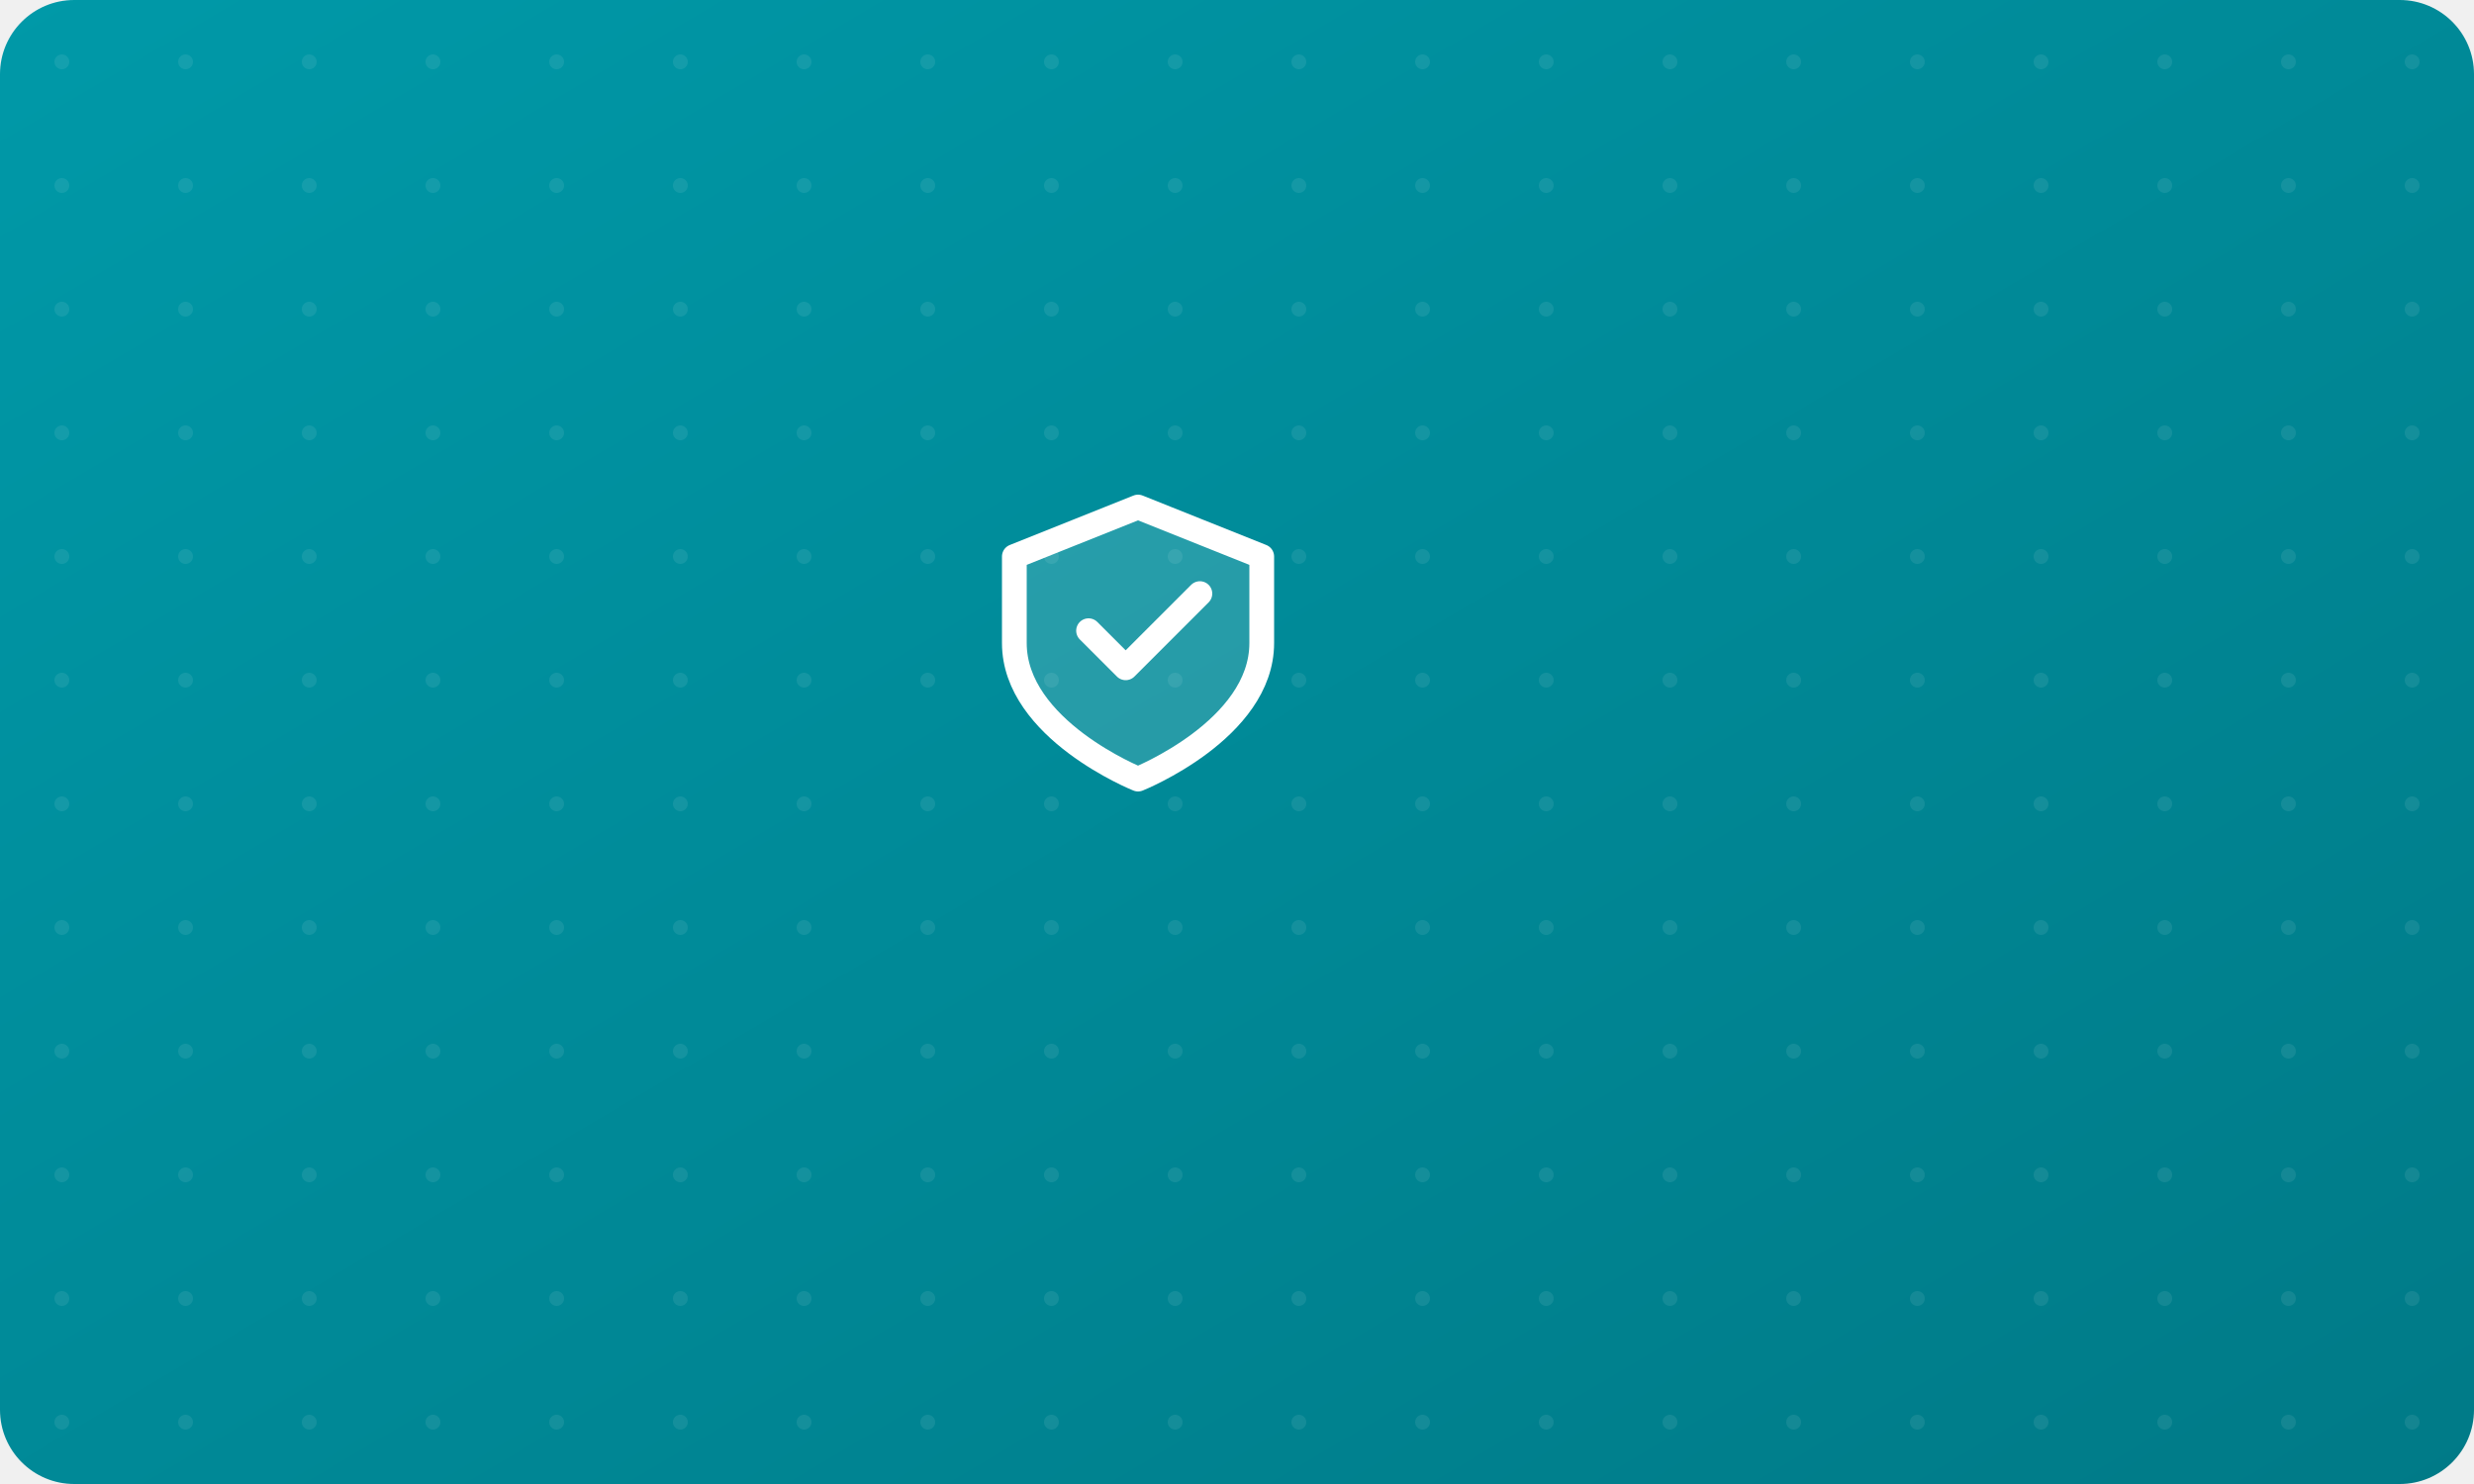
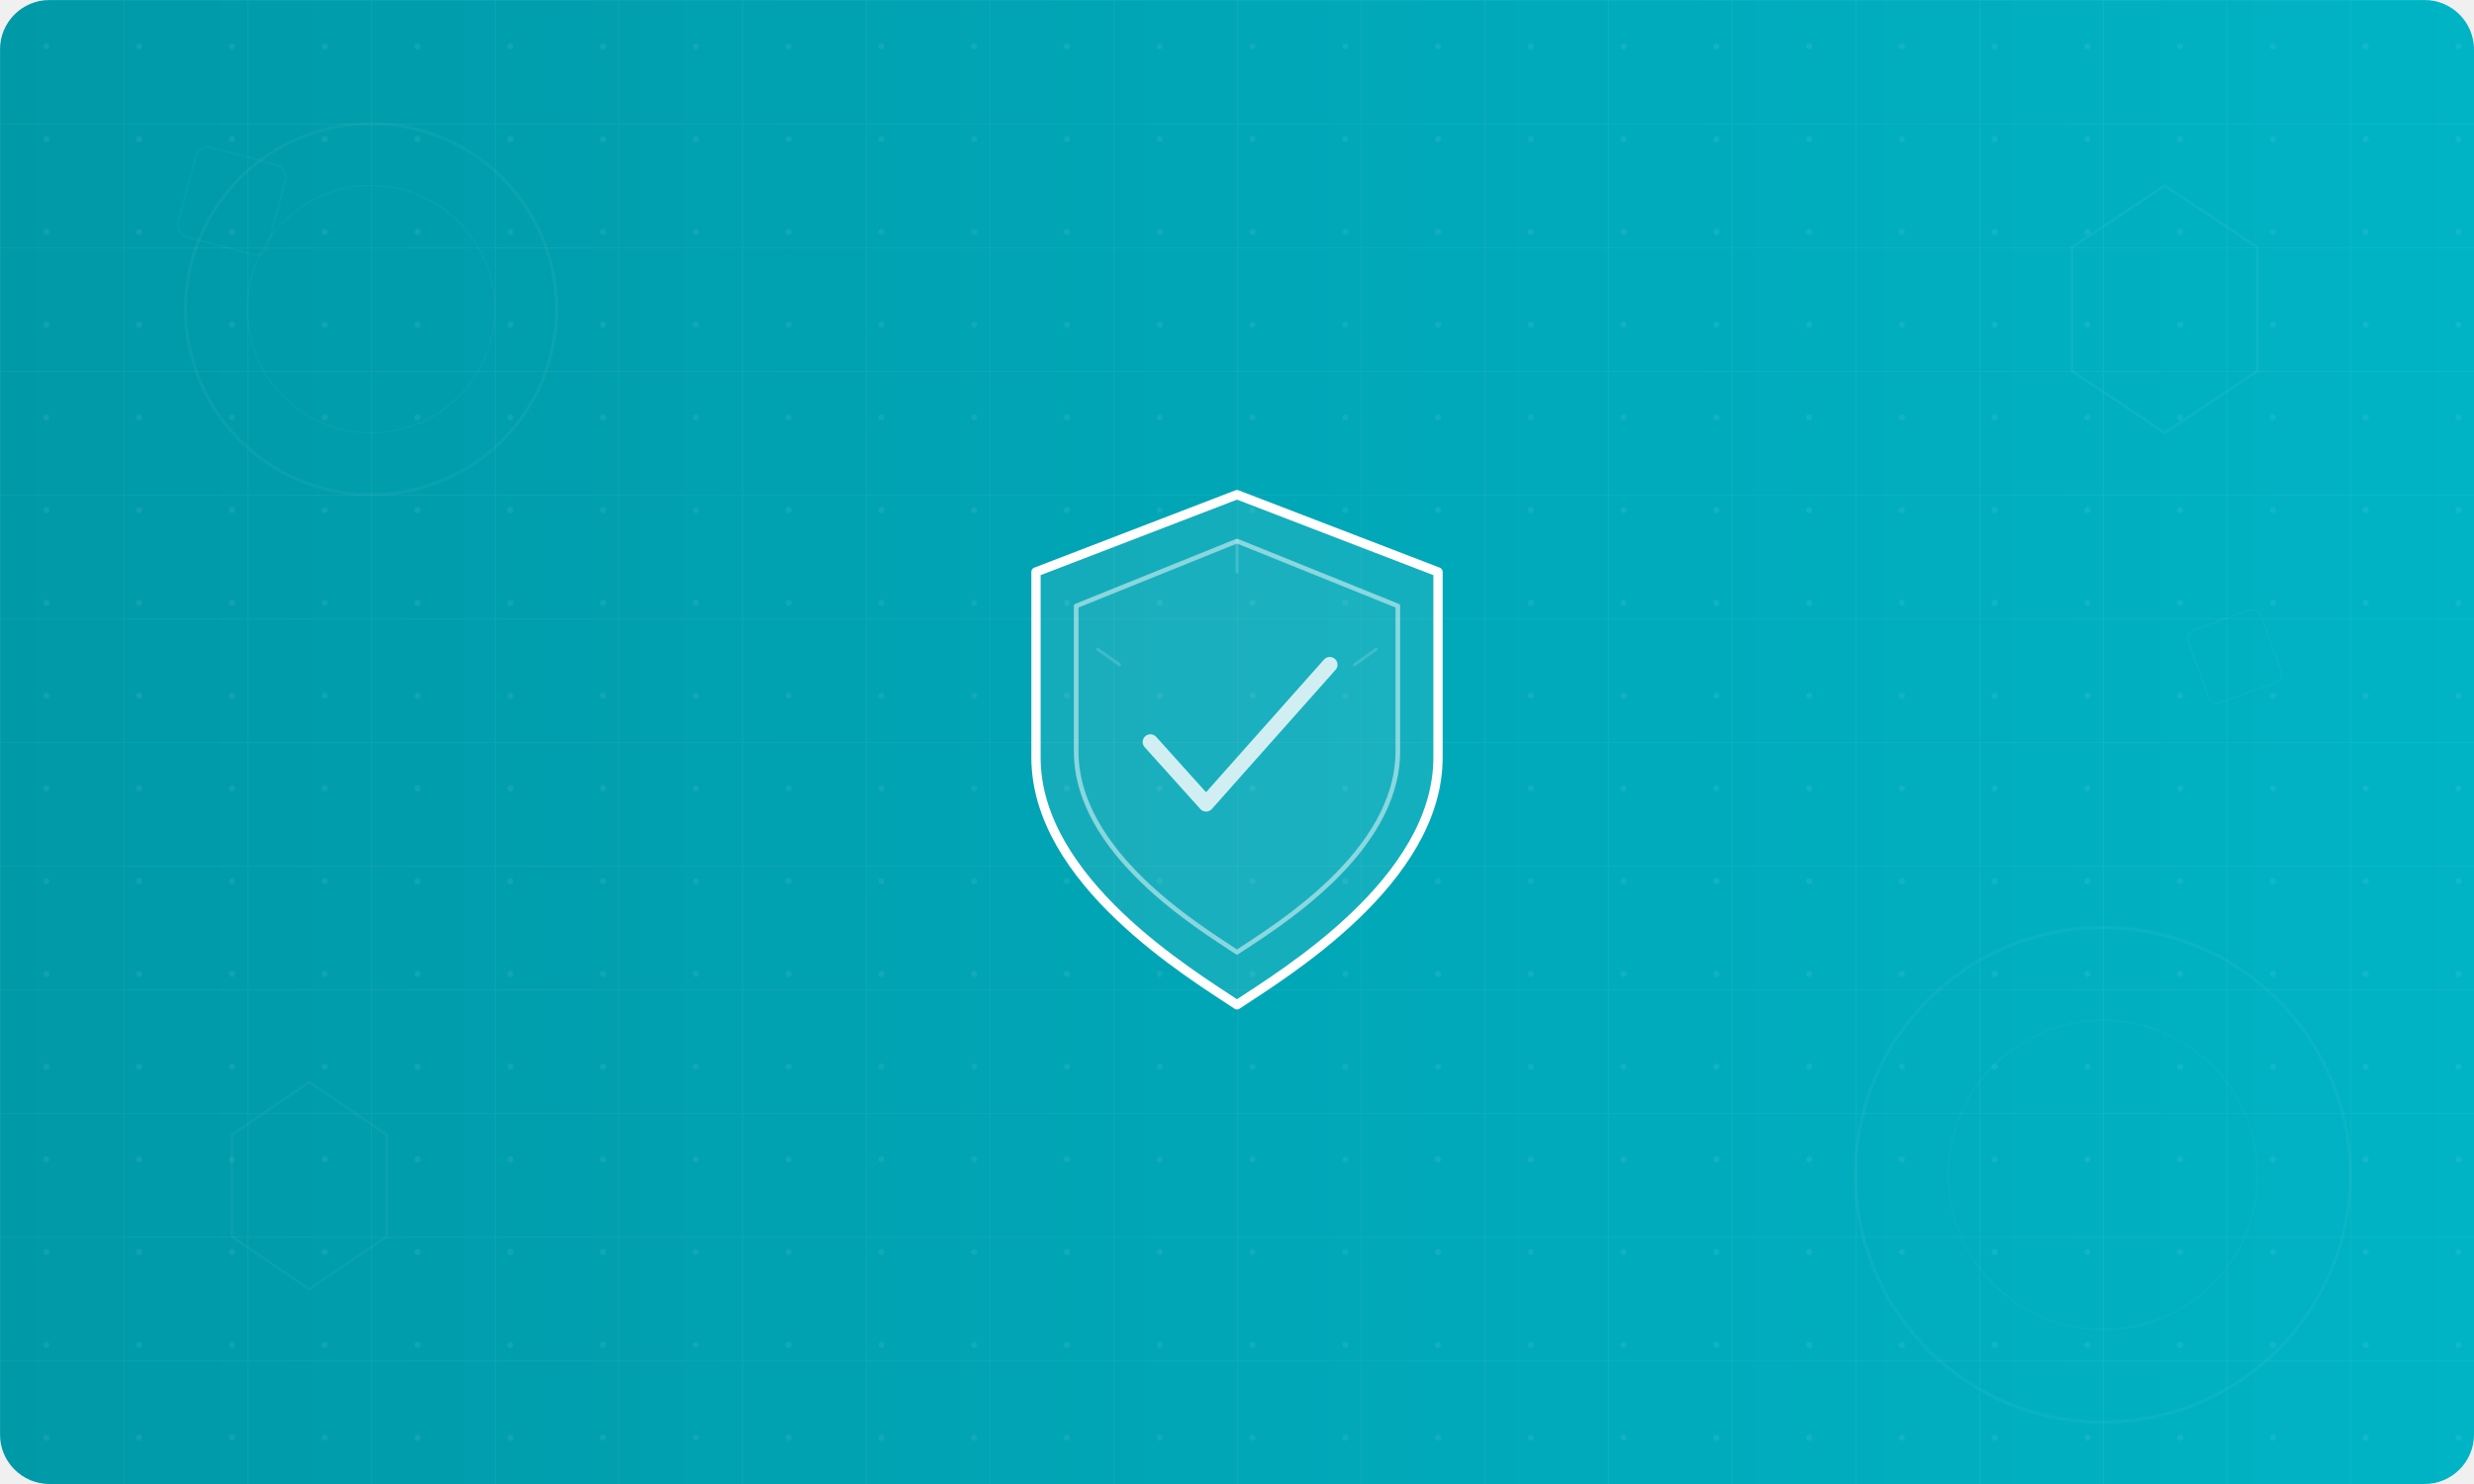
- <svg xmlns="http://www.w3.org/2000/svg" width="400" height="240" viewBox="0 0 400 240">
+ <svg xmlns="http://www.w3.org/2000/svg" width="800" height="480" viewBox="0 0 800 480">
  <defs>
-     <pattern id="dots" width="20" height="20" patternUnits="userSpaceOnUse">
-       <circle cx="10" cy="10" r="1.2" fill="white" opacity="0.08" />
+     <linearGradient id="bg" x1="0" y1="0" x2="1" y2="0">
+       <stop offset="0%" stop-color="#0099A8" />
+       <stop offset="100%" stop-color="#00B4C5" />
+     </linearGradient>
+     <pattern id="grid" width="40" height="40" patternUnits="userSpaceOnUse">
+       <path d="M 40 0 L 0 0 0 40" fill="none" stroke="white" stroke-width="0.5" opacity="0.06" />
    </pattern>
-     <linearGradient id="bg" x1="0" y1="0" x2="1" y2="1">
-       <stop offset="0%" stop-color="#0099A8" />
-       <stop offset="100%" stop-color="#007A87" />
-     </linearGradient>
+     <pattern id="dots" width="30" height="30" patternUnits="userSpaceOnUse">
+       <circle cx="15" cy="15" r="1" fill="white" opacity="0.07" />
+     </pattern>
  </defs>
-   <rect width="400" height="240" rx="12" fill="url(#bg)" />
-   <rect width="400" height="240" rx="12" fill="url(#dots)" />
-   <g transform="translate(160,80)" fill="none" stroke="white" stroke-width="4" stroke-linecap="round" stroke-linejoin="round">
-     <path d="M24 2L4 10v14c0 14 20 22 20 22s20-8 20-22V10z" fill="white" fill-opacity="0.15" />
-     <path d="M16 22l6 6 12-12" stroke-width="4" />
+   <rect width="800" height="480" rx="16" fill="url(#bg)" />
+   <rect width="800" height="480" rx="16" fill="url(#grid)" />
+   <rect width="800" height="480" rx="16" fill="url(#dots)" />
+   <circle cx="120" cy="100" r="60" fill="none" stroke="white" stroke-width="1" opacity="0.04" />
+   <circle cx="120" cy="100" r="40" fill="none" stroke="white" stroke-width="0.5" opacity="0.03" />
+   <circle cx="680" cy="380" r="80" fill="none" stroke="white" stroke-width="1" opacity="0.04" />
+   <circle cx="680" cy="380" r="50" fill="none" stroke="white" stroke-width="0.5" opacity="0.03" />
+   <polygon points="700,60 730,80 730,120 700,140 670,120 670,80" fill="none" stroke="white" stroke-width="0.8" opacity="0.05" />
+   <polygon points="100,350 125,367 125,400 100,417 75,400 75,367" fill="none" stroke="white" stroke-width="0.8" opacity="0.04" />
+   <rect x="60" y="50" width="30" height="30" rx="4" fill="none" stroke="white" stroke-width="0.6" opacity="0.03" transform="rotate(15 75 65)" />
+   <rect x="710" y="200" width="25" height="25" rx="3" fill="none" stroke="white" stroke-width="0.6" opacity="0.03" transform="rotate(-20 722 212)" />
+   <g transform="translate(400,240)" fill="none" stroke="white" stroke-width="3" stroke-linecap="round" stroke-linejoin="round">
+     <path d="M0,-80 L-65,-55 L-65,5 C-65,45 -15,75 0,85 C15,75 65,45 65,5 L65,-55 Z" fill="white" fill-opacity="0.08" stroke-width="3" />
+     <path d="M0,-65 L-52,-44 L-52,3 C-52,36 -12,60 0,68 C12,60 52,36 52,3 L52,-44 Z" fill="white" fill-opacity="0.05" stroke-width="1.5" opacity="0.5" />
+     <path d="M-28,0 L-10,20 L30,-25" stroke-width="5" opacity="0.8" />
+     <line x1="-45" y1="-30" x2="-38" y2="-25" stroke-width="1" opacity="0.15" />
+     <line x1="45" y1="-30" x2="38" y2="-25" stroke-width="1" opacity="0.15" />
+     <line x1="0" y1="-65" x2="0" y2="-55" stroke-width="1" opacity="0.15" />
  </g>
</svg>
